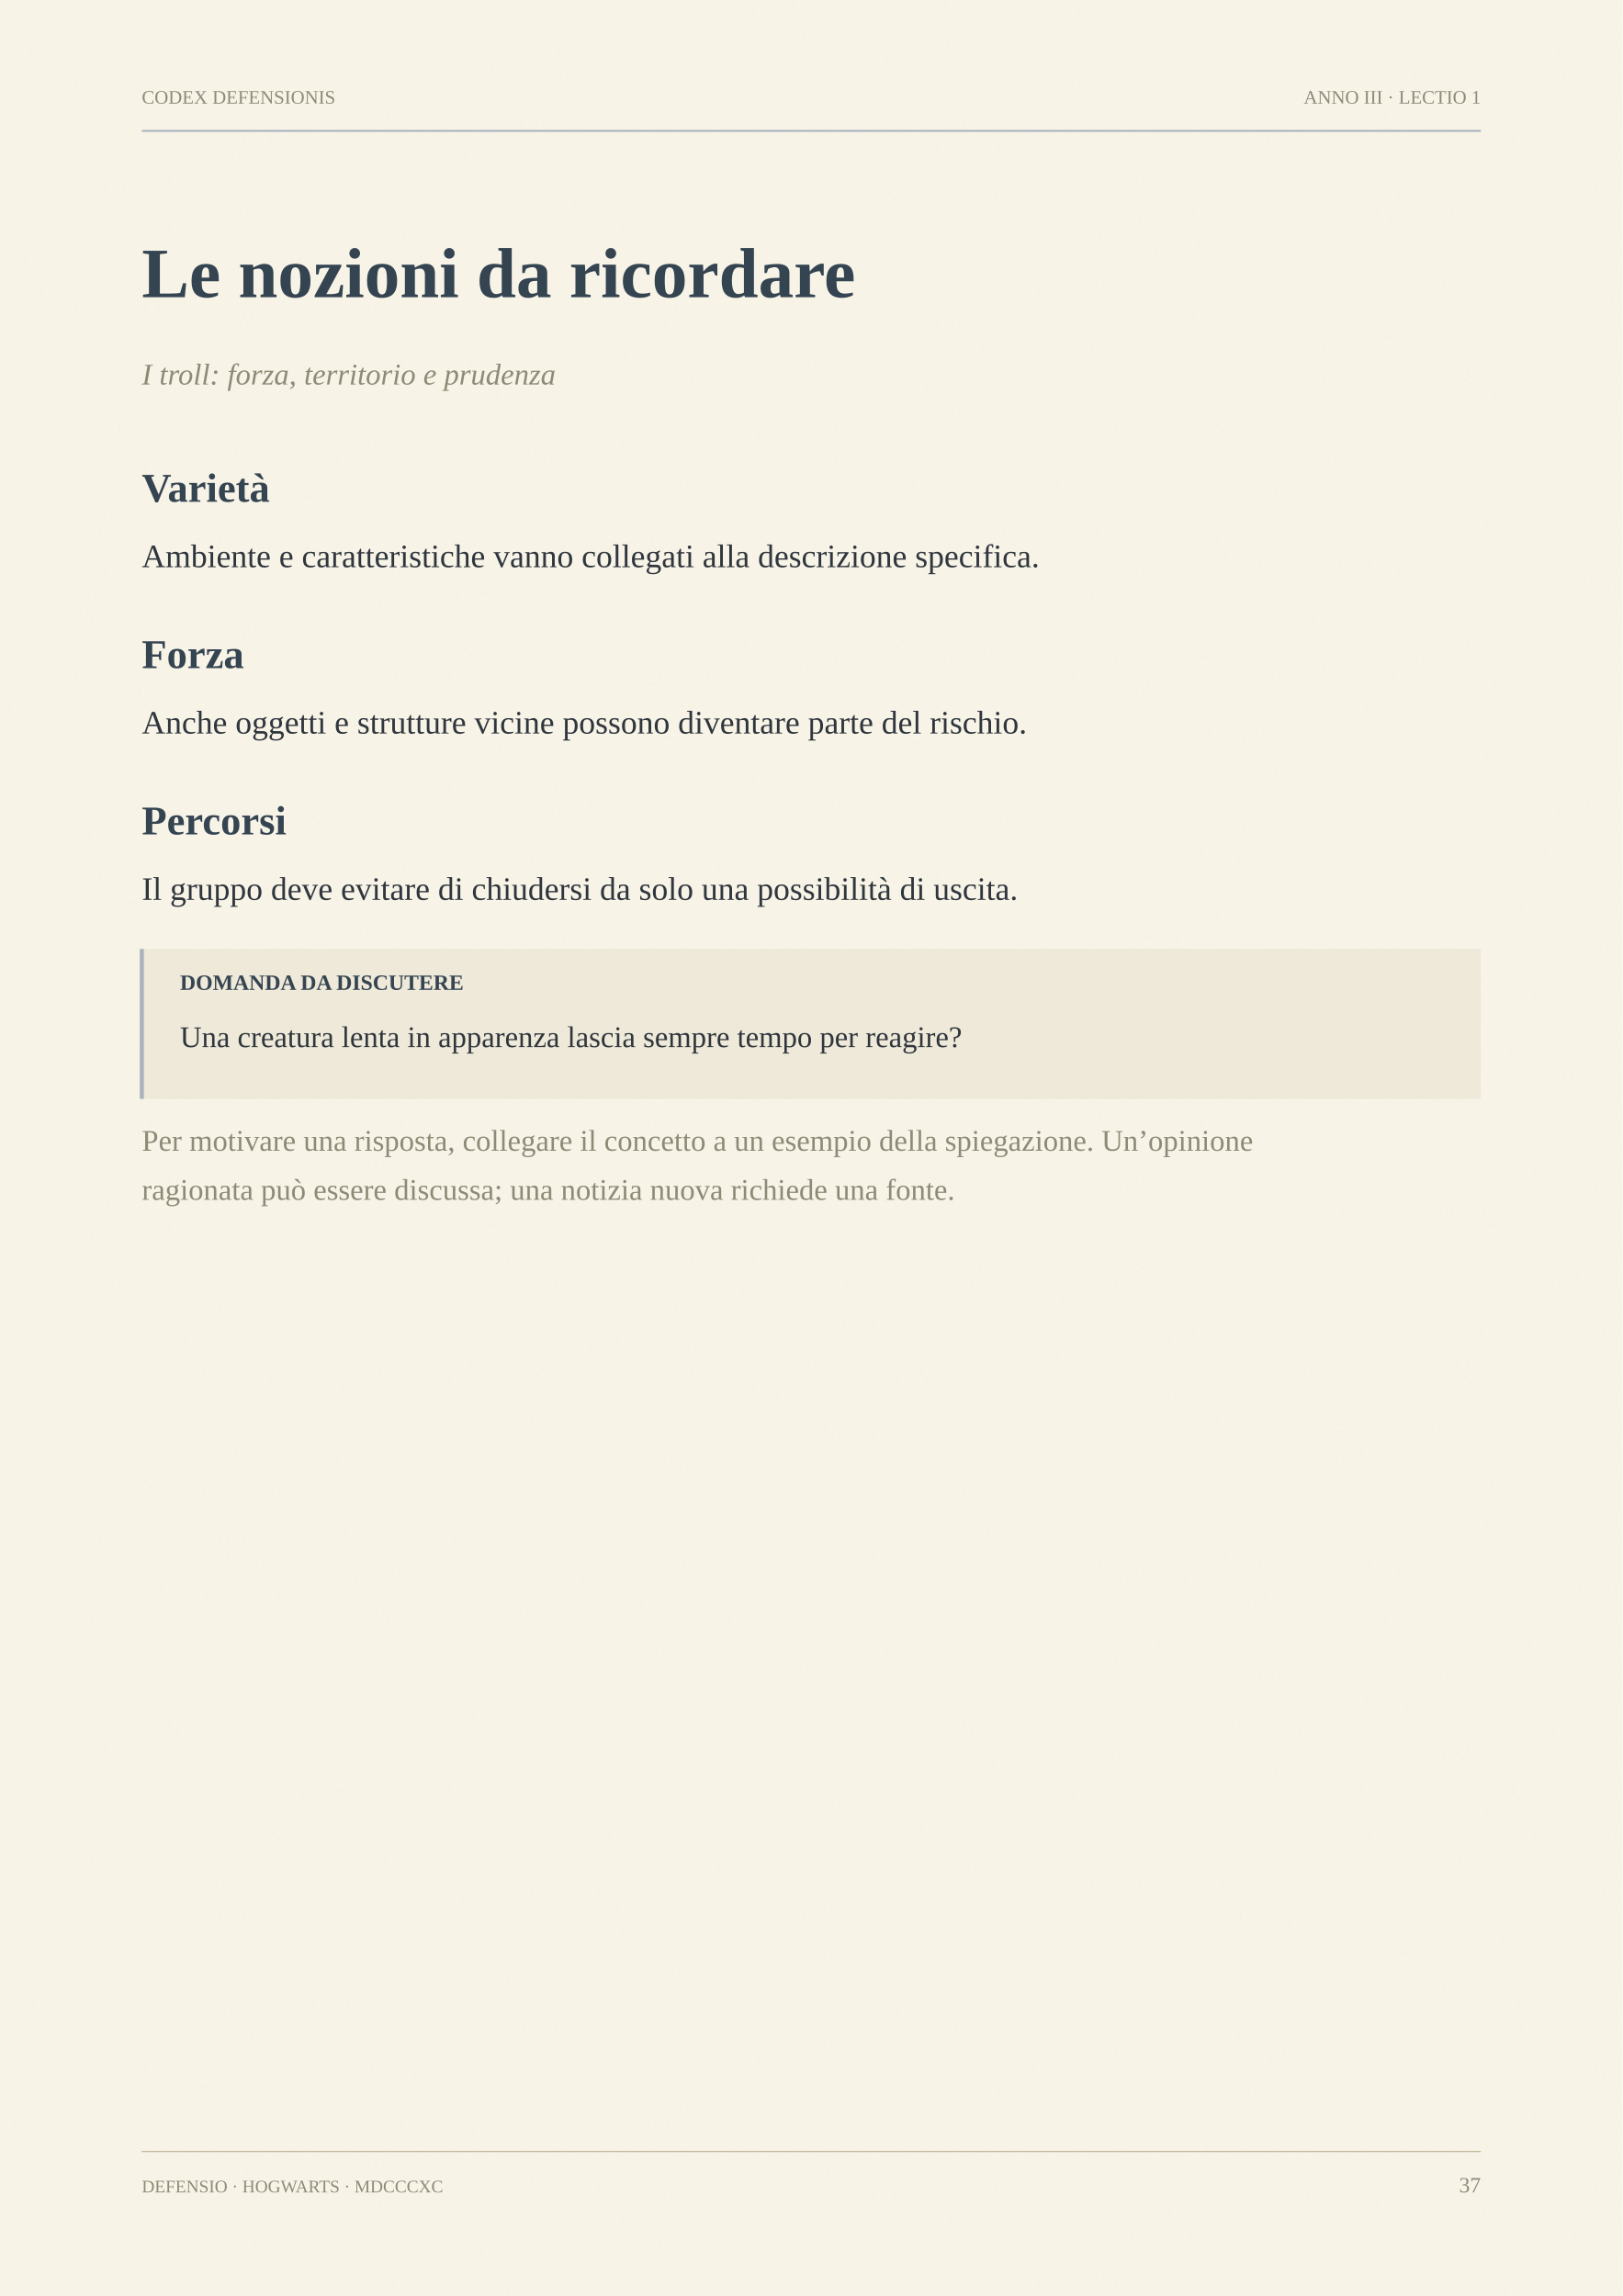
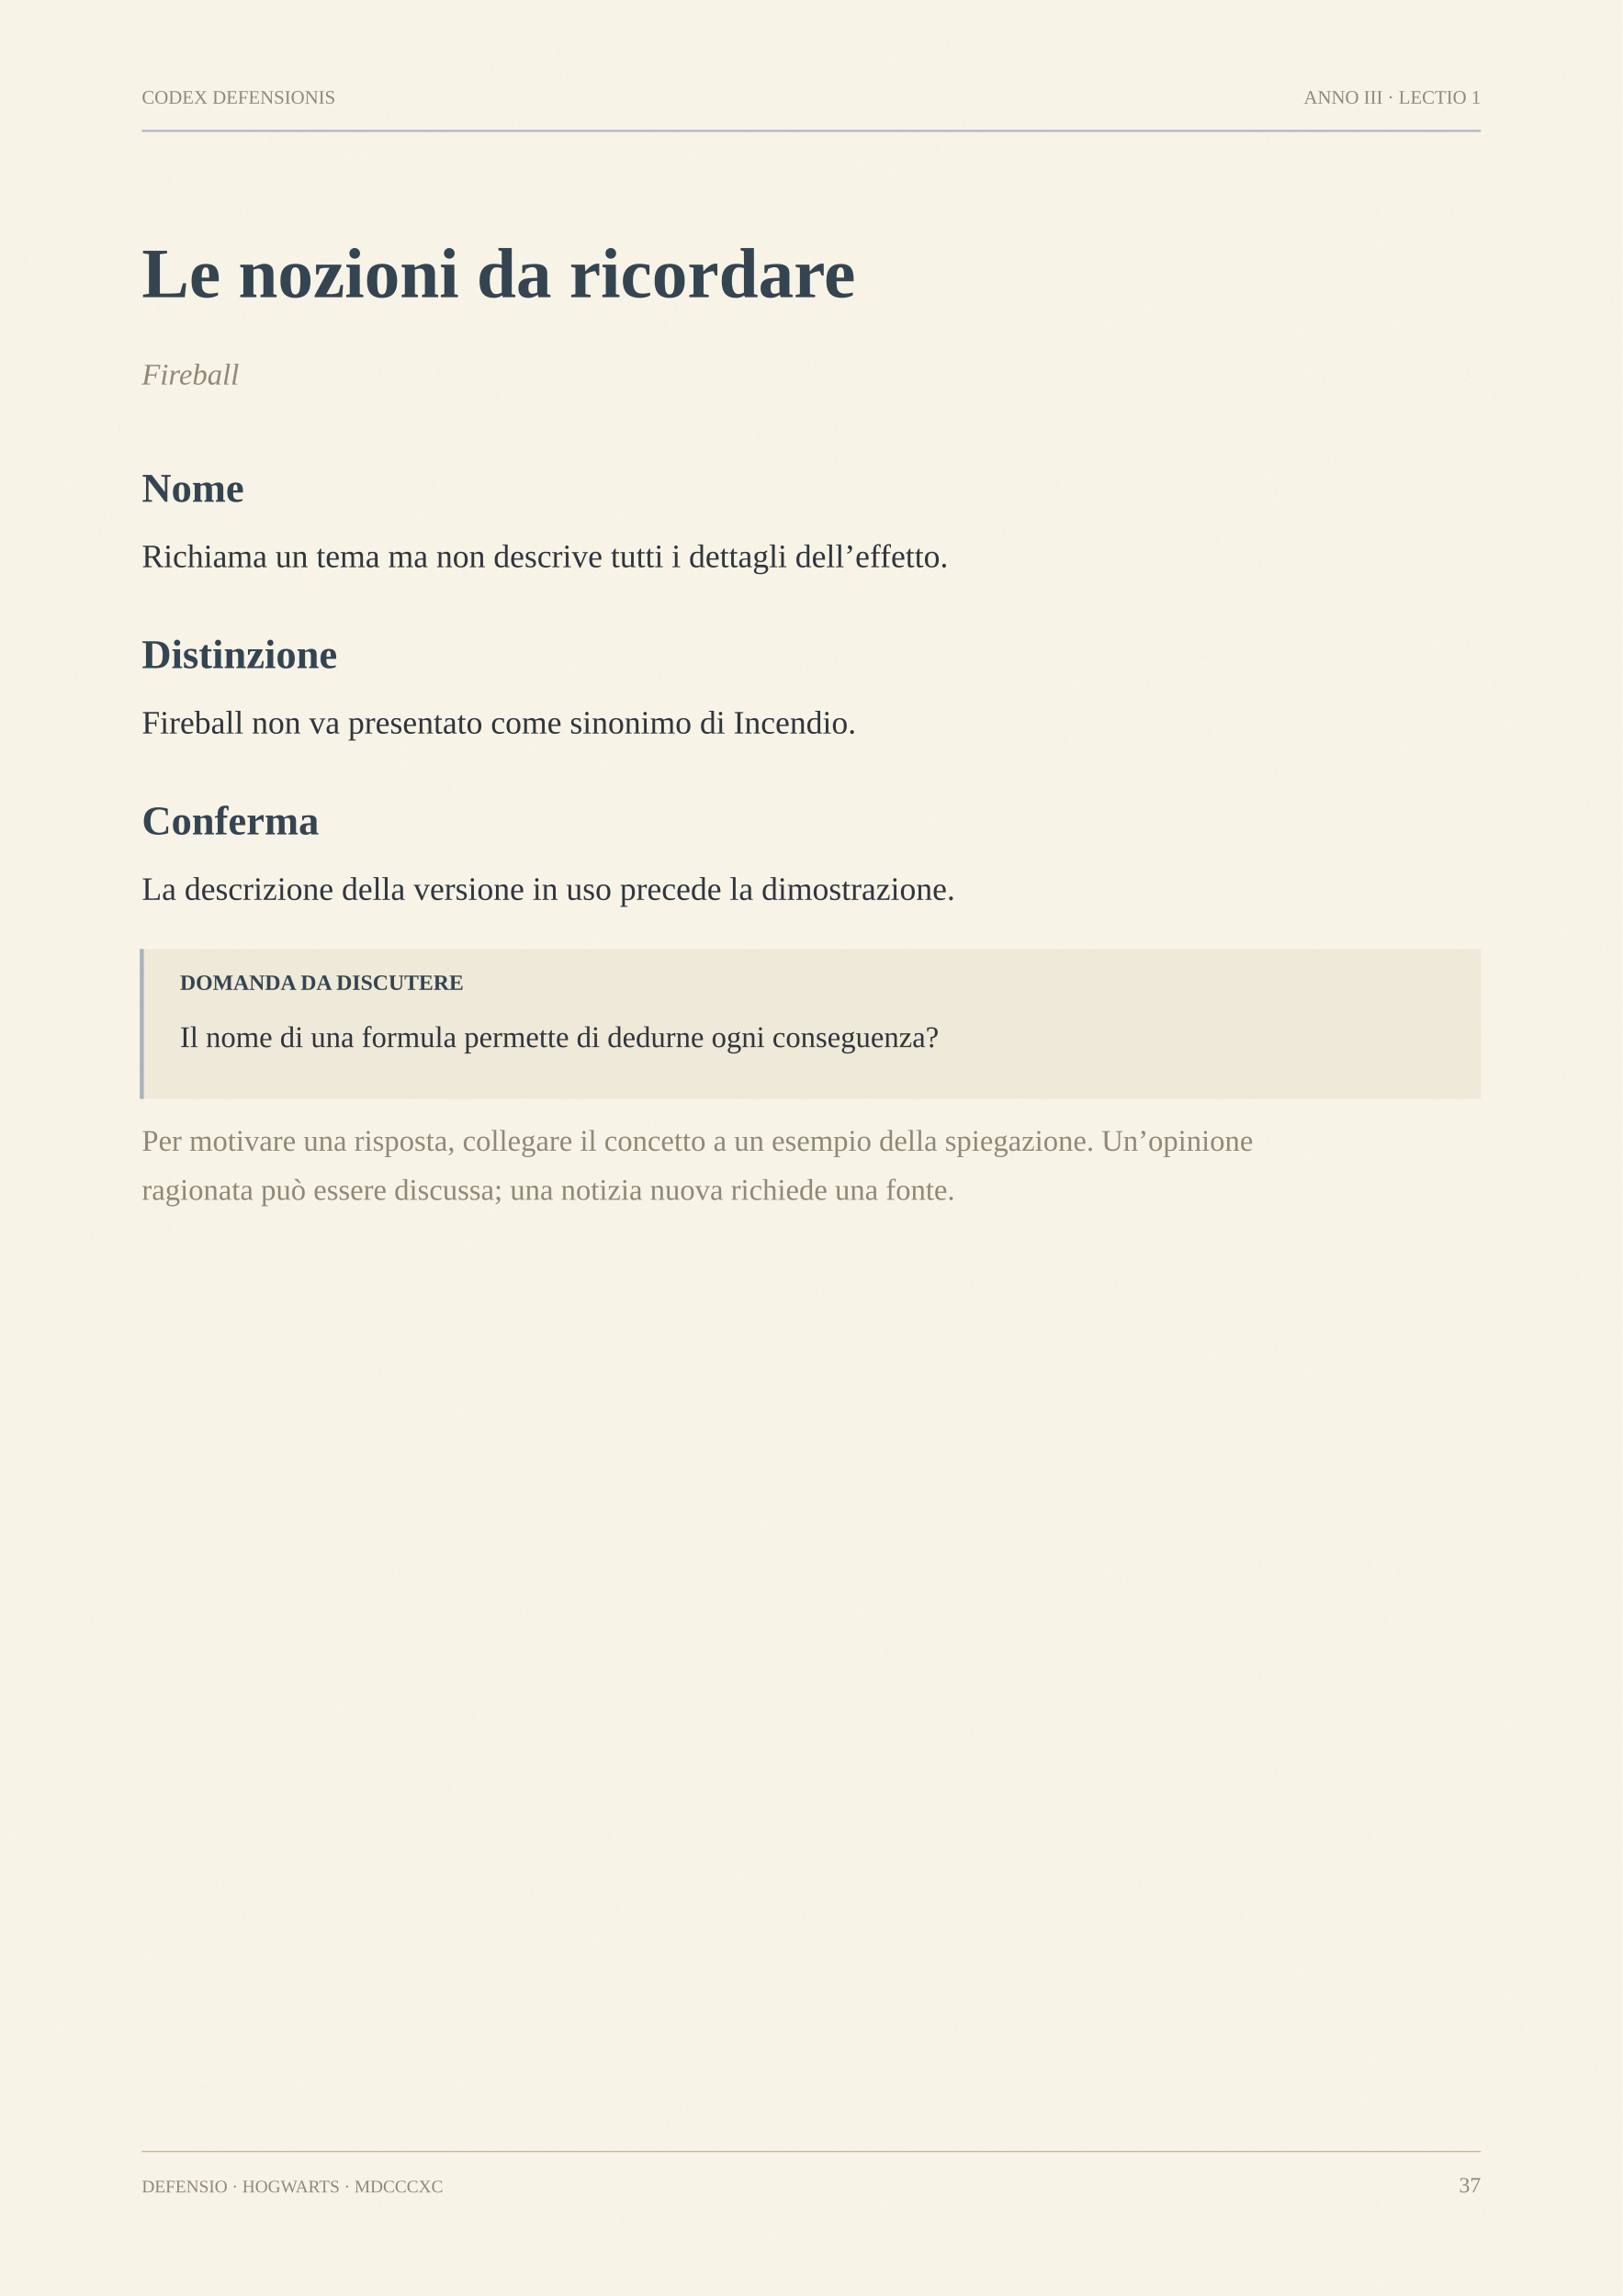
<svg xmlns="http://www.w3.org/2000/svg" width="595" height="842" viewBox="0 0 595 842">
  <defs>
    <filter id="grain">
      <feTurbulence type="fractalNoise" baseFrequency=".7" numOctaves="3" stitchTiles="stitch" />
      <feColorMatrix type="saturate" values="0" />
    </filter>
    <pattern id="paper" width="595" height="842" patternUnits="userSpaceOnUse">
      <rect width="595" height="842" filter="url(#grain)" opacity=".17" />
    </pattern>
    <linearGradient id="leather">
      <stop stop-color="#0e141a" />
      <stop offset=".12" stop-color="#394652" />
      <stop offset=".6" stop-color="#232f3b" />
      <stop offset="1" stop-color="#090e14" />
    </linearGradient>
  </defs>
  <rect width="595" height="842" fill="#f8f4e8" />
  <rect width="595" height="842" fill="url(#paper)" opacity=".17" />
  <text x="52" y="38" font-family="Georgia, Times New Roman, serif" font-size="7" fill="#8e8a76">CODEX DEFENSIONIS</text>
  <text x="543" y="38" font-family="Georgia, Times New Roman, serif" font-size="7" fill="#8e8a76" text-anchor="end">ANNO III · LECTIO 1</text>
  <path d="M52 48H543" stroke="#a9b3bd" stroke-width=".7" />
  <text x="52" y="109" font-family="Georgia, Times New Roman, serif" font-size="26" fill="#354451" font-weight="bold">Le nozioni da ricordare</text>
-   <text x="52" y="141" font-family="Georgia, Times New Roman, serif" font-size="11" fill="#8e8a76" font-style="italic">I troll: forza, territorio e prudenza</text>
-   <text x="52" y="184" font-family="Georgia, Times New Roman, serif" font-size="15" fill="#354451" font-weight="bold">Varietà</text>
-   <text x="52" y="208" font-family="Georgia, Times New Roman, serif" font-size="12" fill="#30363d">Ambiente e caratteristiche vanno collegati alla descrizione specifica.</text>
-   <text x="52" y="245" font-family="Georgia, Times New Roman, serif" font-size="15" fill="#354451" font-weight="bold">Forza</text>
-   <text x="52" y="269" font-family="Georgia, Times New Roman, serif" font-size="12" fill="#30363d">Anche oggetti e strutture vicine possono diventare parte del rischio.</text>
-   <text x="52" y="306" font-family="Georgia, Times New Roman, serif" font-size="15" fill="#354451" font-weight="bold">Percorsi</text>
-   <text x="52" y="330" font-family="Georgia, Times New Roman, serif" font-size="12" fill="#30363d">Il gruppo deve evitare di chiudersi da solo una possibilità di uscita.</text>
+   <text x="52" y="141" font-family="Georgia, Times New Roman, serif" font-size="11" fill="#8e8a76" font-style="italic">Fireball</text>
+   <text x="52" y="184" font-family="Georgia, Times New Roman, serif" font-size="15" fill="#354451" font-weight="bold">Nome</text>
+   <text x="52" y="208" font-family="Georgia, Times New Roman, serif" font-size="12" fill="#30363d">Richiama un tema ma non descrive tutti i dettagli dell’effetto.</text>
+   <text x="52" y="245" font-family="Georgia, Times New Roman, serif" font-size="15" fill="#354451" font-weight="bold">Distinzione</text>
+   <text x="52" y="269" font-family="Georgia, Times New Roman, serif" font-size="12" fill="#30363d">Fireball non va presentato come sinonimo di Incendio.</text>
+   <text x="52" y="306" font-family="Georgia, Times New Roman, serif" font-size="15" fill="#354451" font-weight="bold">Conferma</text>
+   <text x="52" y="330" font-family="Georgia, Times New Roman, serif" font-size="12" fill="#30363d">La descrizione della versione in uso precede la dimostrazione.</text>
  <rect x="52" y="348" width="491" height="55" fill="#eee9d8" />
  <path d="M52 348v55" stroke="#a9b3bd" stroke-width="1.5" />
  <text x="66" y="363" font-family="Georgia, Times New Roman, serif" font-size="8" fill="#354451" font-weight="bold">DOMANDA DA DISCUTERE</text>
-   <text x="66" y="384" font-family="Georgia, Times New Roman, serif" font-size="11" fill="#30363d">Una creatura lenta in apparenza lascia sempre tempo per reagire?</text>
+   <text x="66" y="384" font-family="Georgia, Times New Roman, serif" font-size="11" fill="#30363d">Il nome di una formula permette di dedurne ogni conseguenza?</text>
  <text x="52" y="422" font-family="Georgia, Times New Roman, serif" font-size="11" fill="#8e8a76">Per motivare una risposta, collegare il concetto a un esempio della spiegazione. Un’opinione</text>
  <text x="52" y="440" font-family="Georgia, Times New Roman, serif" font-size="11" fill="#8e8a76">ragionata può essere discussa; una notizia nuova richiede una fonte.</text>
  <path d="M52 789H543" stroke="#c3b89b" stroke-width=".45" />
  <text x="52" y="804" font-family="Georgia, Times New Roman, serif" font-size="6.5" fill="#8e8a76">DEFENSIO · HOGWARTS · MDCCCXC</text>
  <text x="543" y="804" font-family="Georgia, Times New Roman, serif" font-size="8" fill="#8e8a76" text-anchor="end">37</text>
</svg>
